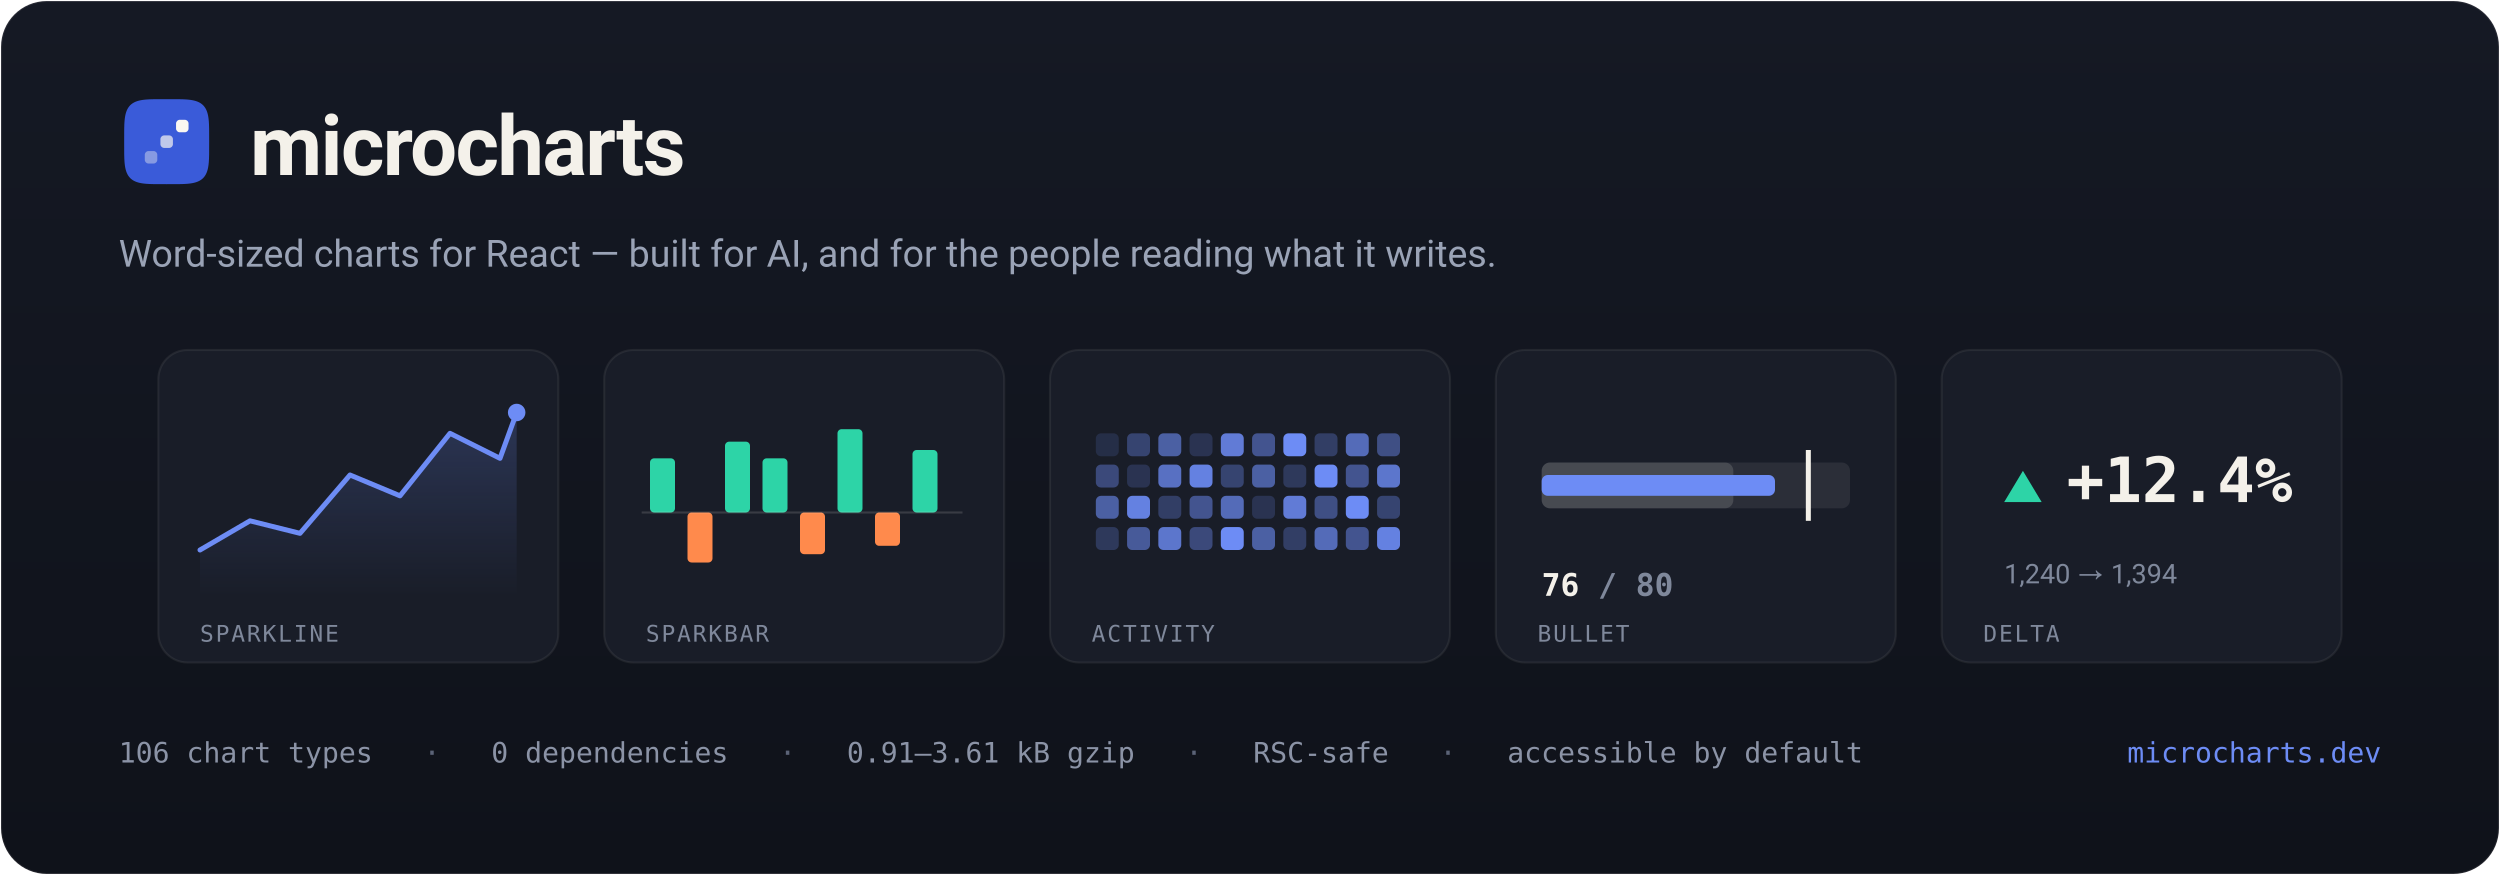
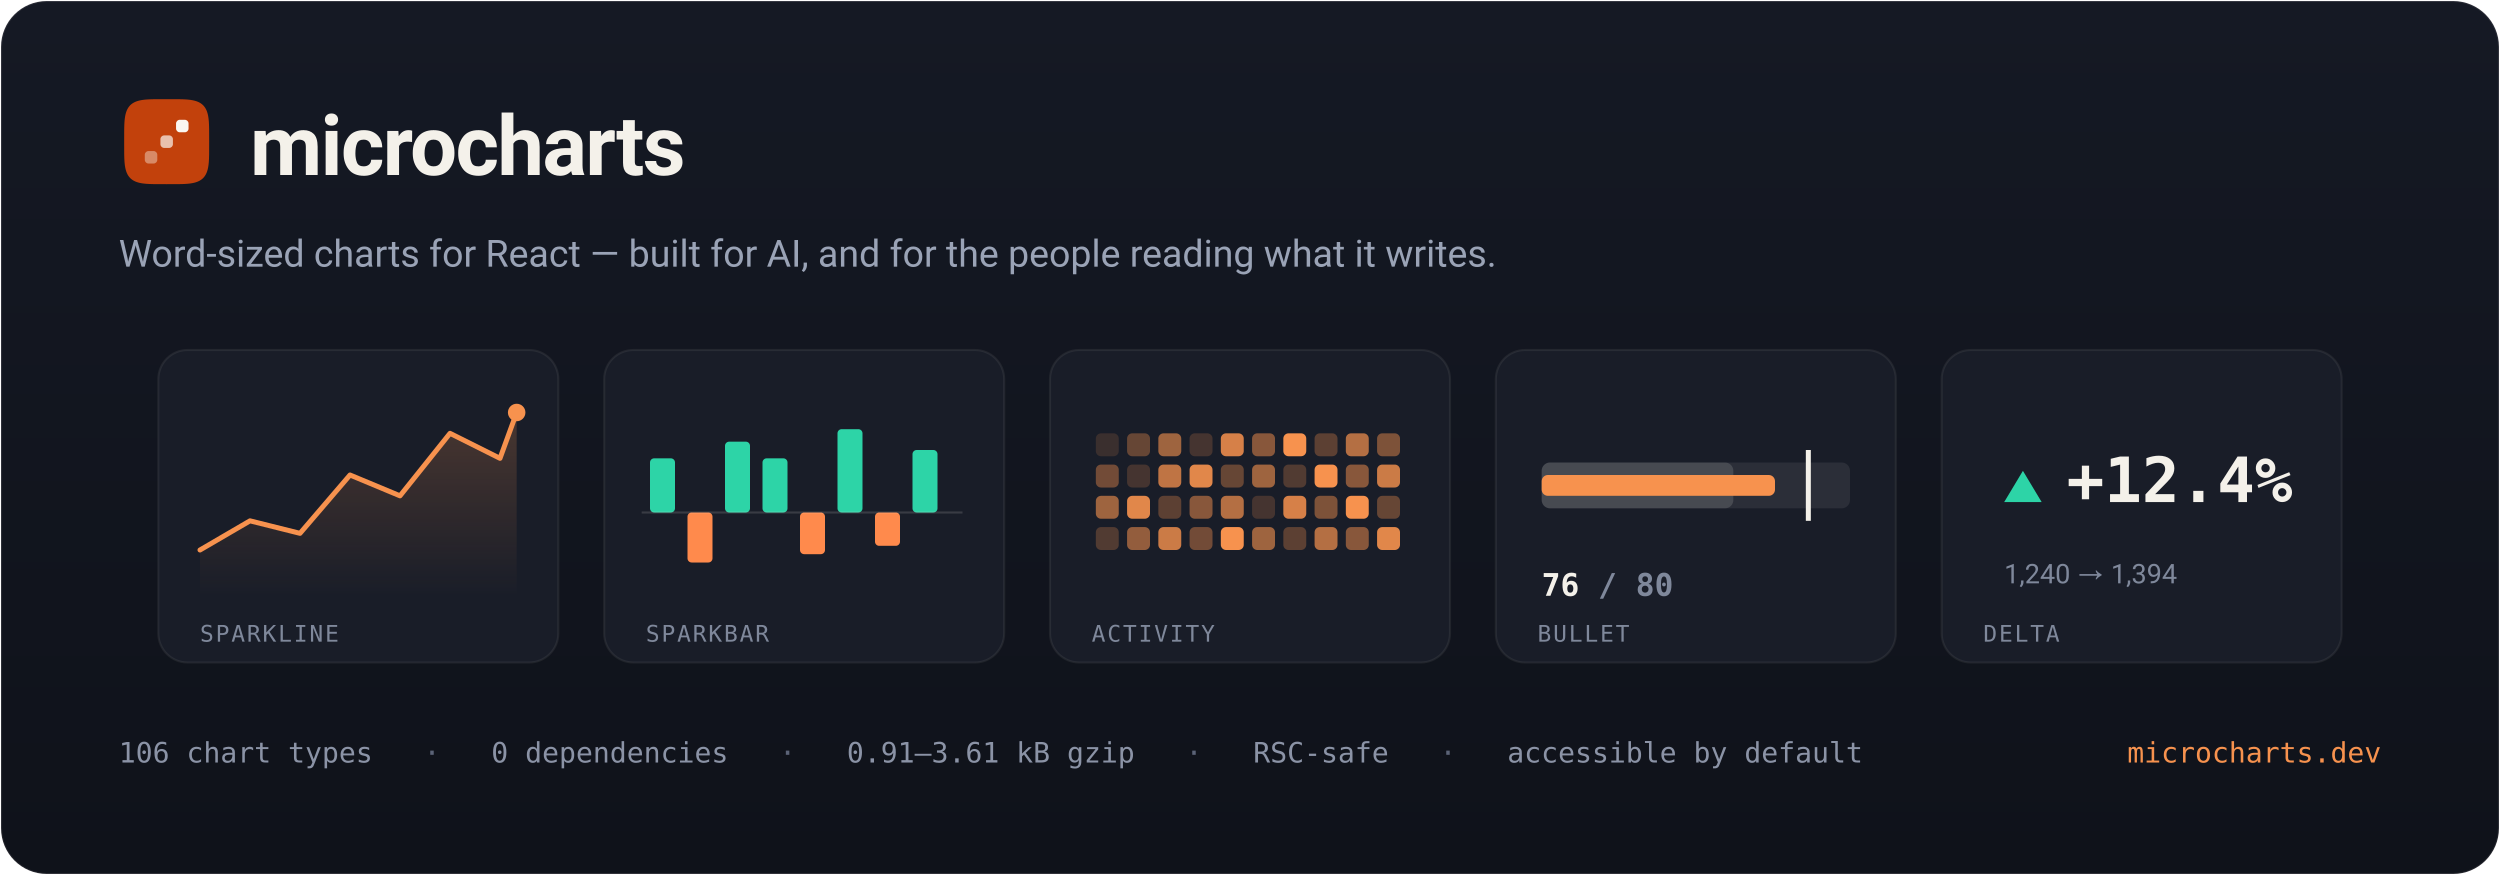
<svg xmlns="http://www.w3.org/2000/svg" width="1200" height="420" viewBox="0 0 1200 420" fill="none" font-family="ui-sans-serif, -apple-system, Segoe UI, Roboto, Helvetica, Arial, sans-serif">
  <defs>
    <linearGradient id="panel" x1="0" y1="0" x2="0" y2="1">
      <stop offset="0" stop-color="#151924" />
      <stop offset="1" stop-color="#0f121a" />
    </linearGradient>
    <linearGradient id="spark" x1="0" y1="0" x2="0" y2="1">
-       <stop offset="0" stop-color="#6d8cf5" stop-opacity="0.22" />
-       <stop offset="1" stop-color="#6d8cf5" stop-opacity="0" />
+       <stop offset="0" stop-color="#f7924e" stop-opacity="0.22" />
+       <stop offset="1" stop-color="#f7924e" stop-opacity="0" />
    </linearGradient>
  </defs>
  <rect x="0.5" y="0.5" width="1199" height="419" rx="22" fill="url(#panel)" />
  <rect x="0.5" y="0.5" width="1199" height="419" rx="22" stroke="#faf7f1" stroke-opacity="0.08" />
  <g transform="translate(56,44) scale(1.5)">
-     <path d="M29.6 16L29.587 20.047L29.548 21.502L29.483 22.578L29.392 23.458L29.274 24.212L29.13 24.874L28.958 25.464L28.758 25.994L28.529 26.473L28.27 26.908L27.981 27.302L27.659 27.659L27.302 27.981L26.908 28.27L26.473 28.529L25.994 28.758L25.464 28.958L24.874 29.13L24.212 29.274L23.458 29.392L22.578 29.483L21.502 29.548L20.047 29.587L16 29.6L11.953 29.587L10.498 29.548L9.422 29.483L8.542 29.392L7.788 29.274L7.126 29.13L6.536 28.958L6.006 28.758L5.527 28.529L5.092 28.27L4.698 27.981L4.341 27.659L4.019 27.302L3.73 26.908L3.471 26.473L3.242 25.994L3.042 25.464L2.87 24.874L2.726 24.212L2.608 23.458L2.517 22.578L2.452 21.502L2.413 20.047L2.4 16L2.413 11.953L2.452 10.498L2.517 9.422L2.608 8.542L2.726 7.788L2.87 7.126L3.042 6.536L3.242 6.006L3.471 5.527L3.73 5.092L4.019 4.698L4.341 4.341L4.698 4.019L5.092 3.73L5.527 3.471L6.006 3.242L6.536 3.042L7.126 2.87L7.788 2.726L8.542 2.608L9.422 2.517L10.498 2.452L11.953 2.413L16 2.4L20.047 2.413L21.502 2.452L22.578 2.517L23.458 2.608L24.212 2.726L24.874 2.87L25.464 3.042L25.994 3.242L26.473 3.471L26.908 3.73L27.302 4.019L27.659 4.341L27.981 4.698L28.27 5.092L28.529 5.527L28.758 6.006L28.958 6.536L29.13 7.126L29.274 7.788L29.392 8.542L29.483 9.422L29.548 10.498L29.587 11.953Z" fill="#3a5bd9" />
+     <path d="M29.6 16L29.587 20.047L29.548 21.502L29.483 22.578L29.392 23.458L29.274 24.212L29.13 24.874L28.958 25.464L28.758 25.994L28.529 26.473L28.27 26.908L27.981 27.302L27.659 27.659L27.302 27.981L26.908 28.27L26.473 28.529L25.994 28.758L25.464 28.958L24.874 29.13L24.212 29.274L23.458 29.392L22.578 29.483L21.502 29.548L20.047 29.587L16 29.6L11.953 29.587L10.498 29.548L9.422 29.483L8.542 29.392L7.788 29.274L7.126 29.13L6.536 28.958L6.006 28.758L5.527 28.529L5.092 28.27L4.698 27.981L4.341 27.659L4.019 27.302L3.73 26.908L3.471 26.473L3.242 25.994L3.042 25.464L2.87 24.874L2.726 24.212L2.608 23.458L2.517 22.578L2.452 21.502L2.413 20.047L2.4 16L2.413 11.953L2.452 10.498L2.517 9.422L2.608 8.542L2.726 7.788L2.87 7.126L3.042 6.536L3.242 6.006L3.471 5.527L3.73 5.092L4.019 4.698L4.341 4.341L4.698 4.019L5.092 3.73L5.527 3.471L6.006 3.242L6.536 3.042L7.126 2.87L7.788 2.726L8.542 2.608L9.422 2.517L10.498 2.452L11.953 2.413L16 2.4L20.047 2.413L21.502 2.452L22.578 2.517L23.458 2.608L24.212 2.726L24.874 2.87L25.464 3.042L25.994 3.242L26.473 3.471L26.908 3.73L27.302 4.019L27.659 4.341L27.981 4.698L28.27 5.092L28.529 5.527L28.758 6.006L28.958 6.536L29.13 7.126L29.274 7.788L29.392 8.542L29.483 9.422L29.548 10.498L29.587 11.953Z" fill="#c2410c" />
    <rect x="9" y="19" width="4" height="4" rx="1.2" fill="#faf7f1" opacity="0.4" />
    <rect x="14" y="14" width="4" height="4" rx="1.2" fill="#faf7f1" opacity="0.7" />
    <rect x="19" y="9" width="4" height="4" rx="1.2" fill="#faf7f1" />
  </g>
  <text x="120" y="84" font-size="40" font-weight="700" letter-spacing="-0.02em" fill="#f4f1ea">microcharts</text>
  <text x="57" y="128" font-size="18" fill="#9aa3b6">Word-sized charts for React — built for AI, and for the people reading what it writes.</text>
  <g>
    <g transform="translate(76,168)">
      <rect x="0" y="0" width="192" height="150" rx="14" fill="#191d28" stroke="#faf7f1" stroke-opacity="0.07" />
      <path d="M20 96 L44 82 L68 88 L92 60 L116 70 L140 40 L164 52 L172 30 L172 118 L20 118 Z" fill="url(#spark)" />
-       <path d="M20 96 L44 82 L68 88 L92 60 L116 70 L140 40 L164 52 L172 30" fill="none" stroke="#6d8cf5" stroke-width="2.4" stroke-linecap="round" stroke-linejoin="round" />
-       <circle cx="172" cy="30" r="4.2" fill="#6d8cf5" />
+       <path d="M20 96 L44 82 L68 88 L92 60 L116 70 L140 40 L164 52 L172 30" fill="none" stroke="#f7924e" stroke-width="2.4" stroke-linecap="round" stroke-linejoin="round" />
+       <circle cx="172" cy="30" r="4.2" fill="#f7924e" />
      <text x="20" y="140" font-size="11" letter-spacing="0.08em" fill="#7f889b" font-family="ui-monospace, SFMono-Regular, Menlo, monospace">SPARKLINE</text>
    </g>
    <g transform="translate(290,168)">
      <rect x="0" y="0" width="192" height="150" rx="14" fill="#191d28" stroke="#faf7f1" stroke-opacity="0.07" />
      <g>
        <rect x="22" y="52" width="12" height="26" rx="2" fill="#2dd4a7" />
        <rect x="40" y="78" width="12" height="24" rx="2" fill="#ff8a4c" />
        <rect x="58" y="44" width="12" height="34" rx="2" fill="#2dd4a7" />
        <rect x="76" y="52" width="12" height="26" rx="2" fill="#2dd4a7" />
        <rect x="94" y="78" width="12" height="20" rx="2" fill="#ff8a4c" />
        <rect x="112" y="38" width="12" height="40" rx="2" fill="#2dd4a7" />
        <rect x="130" y="78" width="12" height="16" rx="2" fill="#ff8a4c" />
        <rect x="148" y="48" width="12" height="30" rx="2" fill="#2dd4a7" />
        <line x1="18" y1="78" x2="172" y2="78" stroke="#faf7f1" stroke-opacity="0.14" />
      </g>
      <text x="20" y="140" font-size="11" letter-spacing="0.08em" fill="#7f889b" font-family="ui-monospace, SFMono-Regular, Menlo, monospace">SPARKBAR</text>
    </g>
    <g transform="translate(504,168)">
      <rect x="0" y="0" width="192" height="150" rx="14" fill="#191d28" stroke="#faf7f1" stroke-opacity="0.07" />
      <g transform="translate(22,40)">
-         <g fill="#6d8cf5">
+         <g fill="#f7924e">
          <rect x="0" y="0" width="11" height="11" rx="2.5" opacity="0.15" />
          <rect x="15" y="0" width="11" height="11" rx="2.5" opacity="0.35" />
          <rect x="30" y="0" width="11" height="11" rx="2.5" opacity="0.6" />
          <rect x="45" y="0" width="11" height="11" rx="2.5" opacity="0.2" />
          <rect x="60" y="0" width="11" height="11" rx="2.5" opacity="0.85" />
          <rect x="75" y="0" width="11" height="11" rx="2.5" opacity="0.5" />
          <rect x="90" y="0" width="11" height="11" rx="2.5" opacity="1" />
          <rect x="105" y="0" width="11" height="11" rx="2.5" opacity="0.3" />
          <rect x="120" y="0" width="11" height="11" rx="2.5" opacity="0.7" />
          <rect x="135" y="0" width="11" height="11" rx="2.5" opacity="0.45" />
          <rect x="0" y="15" width="11" height="11" rx="2.5" opacity="0.4" />
          <rect x="15" y="15" width="11" height="11" rx="2.5" opacity="0.2" />
          <rect x="30" y="15" width="11" height="11" rx="2.5" opacity="0.75" />
          <rect x="45" y="15" width="11" height="11" rx="2.5" opacity="0.9" />
          <rect x="60" y="15" width="11" height="11" rx="2.5" opacity="0.35" />
          <rect x="75" y="15" width="11" height="11" rx="2.5" opacity="0.6" />
          <rect x="90" y="15" width="11" height="11" rx="2.5" opacity="0.25" />
          <rect x="105" y="15" width="11" height="11" rx="2.5" opacity="1" />
          <rect x="120" y="15" width="11" height="11" rx="2.5" opacity="0.5" />
          <rect x="135" y="15" width="11" height="11" rx="2.5" opacity="0.8" />
          <rect x="0" y="30" width="11" height="11" rx="2.5" opacity="0.6" />
          <rect x="15" y="30" width="11" height="11" rx="2.5" opacity="0.9" />
          <rect x="30" y="30" width="11" height="11" rx="2.5" opacity="0.3" />
          <rect x="45" y="30" width="11" height="11" rx="2.5" opacity="0.5" />
          <rect x="60" y="30" width="11" height="11" rx="2.5" opacity="0.7" />
          <rect x="75" y="30" width="11" height="11" rx="2.5" opacity="0.2" />
          <rect x="90" y="30" width="11" height="11" rx="2.5" opacity="0.85" />
          <rect x="105" y="30" width="11" height="11" rx="2.5" opacity="0.45" />
          <rect x="120" y="30" width="11" height="11" rx="2.5" opacity="1" />
          <rect x="135" y="30" width="11" height="11" rx="2.5" opacity="0.35" />
          <rect x="0" y="45" width="11" height="11" rx="2.5" opacity="0.25" />
          <rect x="15" y="45" width="11" height="11" rx="2.5" opacity="0.55" />
          <rect x="30" y="45" width="11" height="11" rx="2.5" opacity="0.8" />
          <rect x="45" y="45" width="11" height="11" rx="2.5" opacity="0.4" />
          <rect x="60" y="45" width="11" height="11" rx="2.5" opacity="1" />
          <rect x="75" y="45" width="11" height="11" rx="2.5" opacity="0.6" />
          <rect x="90" y="45" width="11" height="11" rx="2.5" opacity="0.3" />
          <rect x="105" y="45" width="11" height="11" rx="2.5" opacity="0.7" />
          <rect x="120" y="45" width="11" height="11" rx="2.5" opacity="0.5" />
          <rect x="135" y="45" width="11" height="11" rx="2.5" opacity="0.9" />
        </g>
      </g>
      <text x="20" y="140" font-size="11" letter-spacing="0.08em" fill="#7f889b" font-family="ui-monospace, SFMono-Regular, Menlo, monospace">ACTIVITY</text>
    </g>
    <g transform="translate(718,168)">
      <rect x="0" y="0" width="192" height="150" rx="14" fill="#191d28" stroke="#faf7f1" stroke-opacity="0.07" />
      <g transform="translate(22,54)">
        <rect x="0" y="0" width="148" height="22" rx="4" fill="#faf7f1" opacity="0.08" />
        <rect x="0" y="0" width="92" height="22" rx="4" fill="#faf7f1" opacity="0.14" />
-         <rect x="0" y="6" width="112" height="10" rx="3" fill="#6d8cf5" />
+         <rect x="0" y="6" width="112" height="10" rx="3" fill="#f7924e" />
        <line x1="128" y1="-6" x2="128" y2="28" stroke="#f4f1ea" stroke-width="2.4" />
      </g>
      <text x="22" y="118" xml:space="preserve" font-size="15" font-weight="600" fill="#f4f1ea" font-family="ui-monospace, SFMono-Regular, Menlo, monospace">76<tspan fill="#7f889b"> / 80</tspan>
      </text>
      <text x="20" y="140" font-size="11" letter-spacing="0.08em" fill="#7f889b" font-family="ui-monospace, SFMono-Regular, Menlo, monospace">BULLET</text>
    </g>
    <g transform="translate(932,168)">
      <rect x="0" y="0" width="192" height="150" rx="14" fill="#191d28" stroke="#faf7f1" stroke-opacity="0.07" />
      <g transform="translate(30,58)">
        <path d="M9 0 L18 15 L0 15 Z" fill="#2dd4a7" />
        <text x="30" y="15" font-size="30" font-weight="700" fill="#f4f1ea" font-family="ui-monospace, SFMono-Regular, Menlo, monospace">+12.4%</text>
      </g>
      <text x="30" y="112" font-size="13" fill="#7f889b">1,240 → 1,394</text>
      <text x="20" y="140" font-size="11" letter-spacing="0.08em" fill="#7f889b" font-family="ui-monospace, SFMono-Regular, Menlo, monospace">DELTA</text>
    </g>
  </g>
  <text x="57" y="366" xml:space="preserve" font-size="13.5" fill="#8b93a6" font-family="ui-monospace, SFMono-Regular, Menlo, monospace">106 chart types<tspan fill="#5b6377">   ·   </tspan>0 dependencies<tspan fill="#5b6377">   ·   </tspan>0.91–3.61 kB gzip<tspan fill="#5b6377">   ·   </tspan>RSC-safe<tspan fill="#5b6377">   ·   </tspan>accessible by default</text>
-   <text x="1143" y="366" font-size="13.5" text-anchor="end" fill="#6d8cf5" font-family="ui-monospace, SFMono-Regular, Menlo, monospace">microcharts.dev</text>
+   <text x="1143" y="366" font-size="13.5" text-anchor="end" fill="#f7924e" font-family="ui-monospace, SFMono-Regular, Menlo, monospace">microcharts.dev</text>
</svg>
